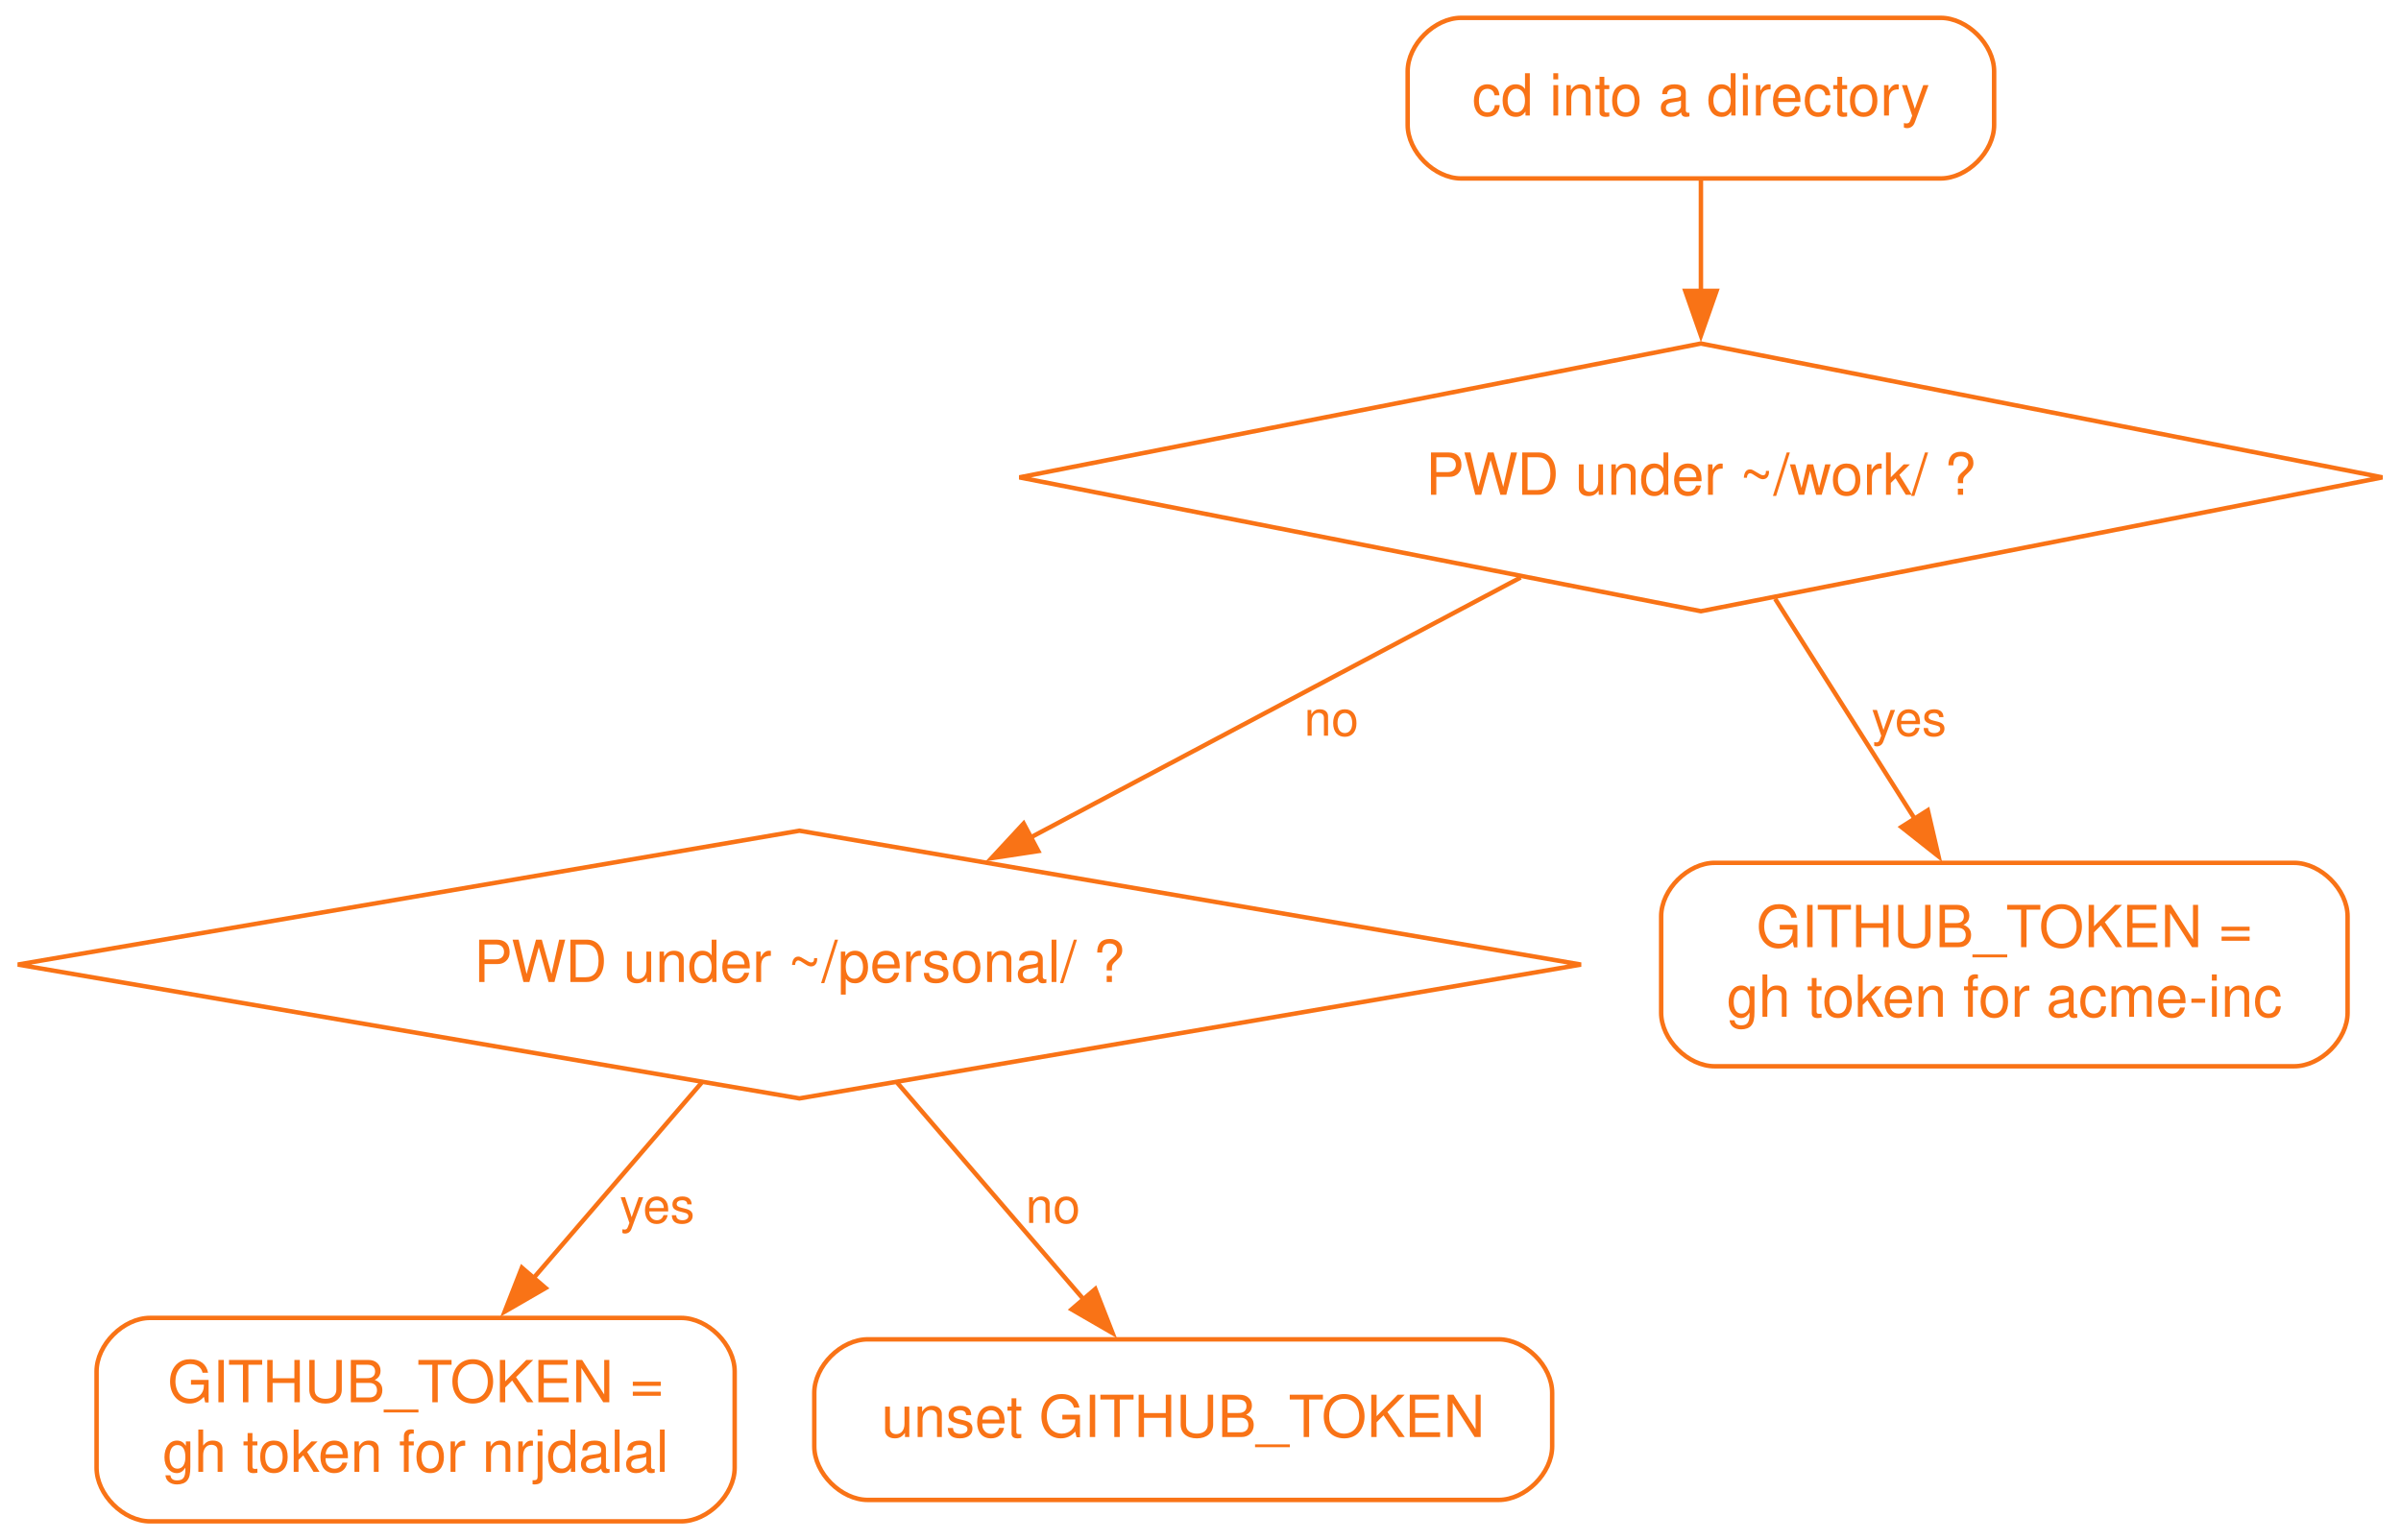
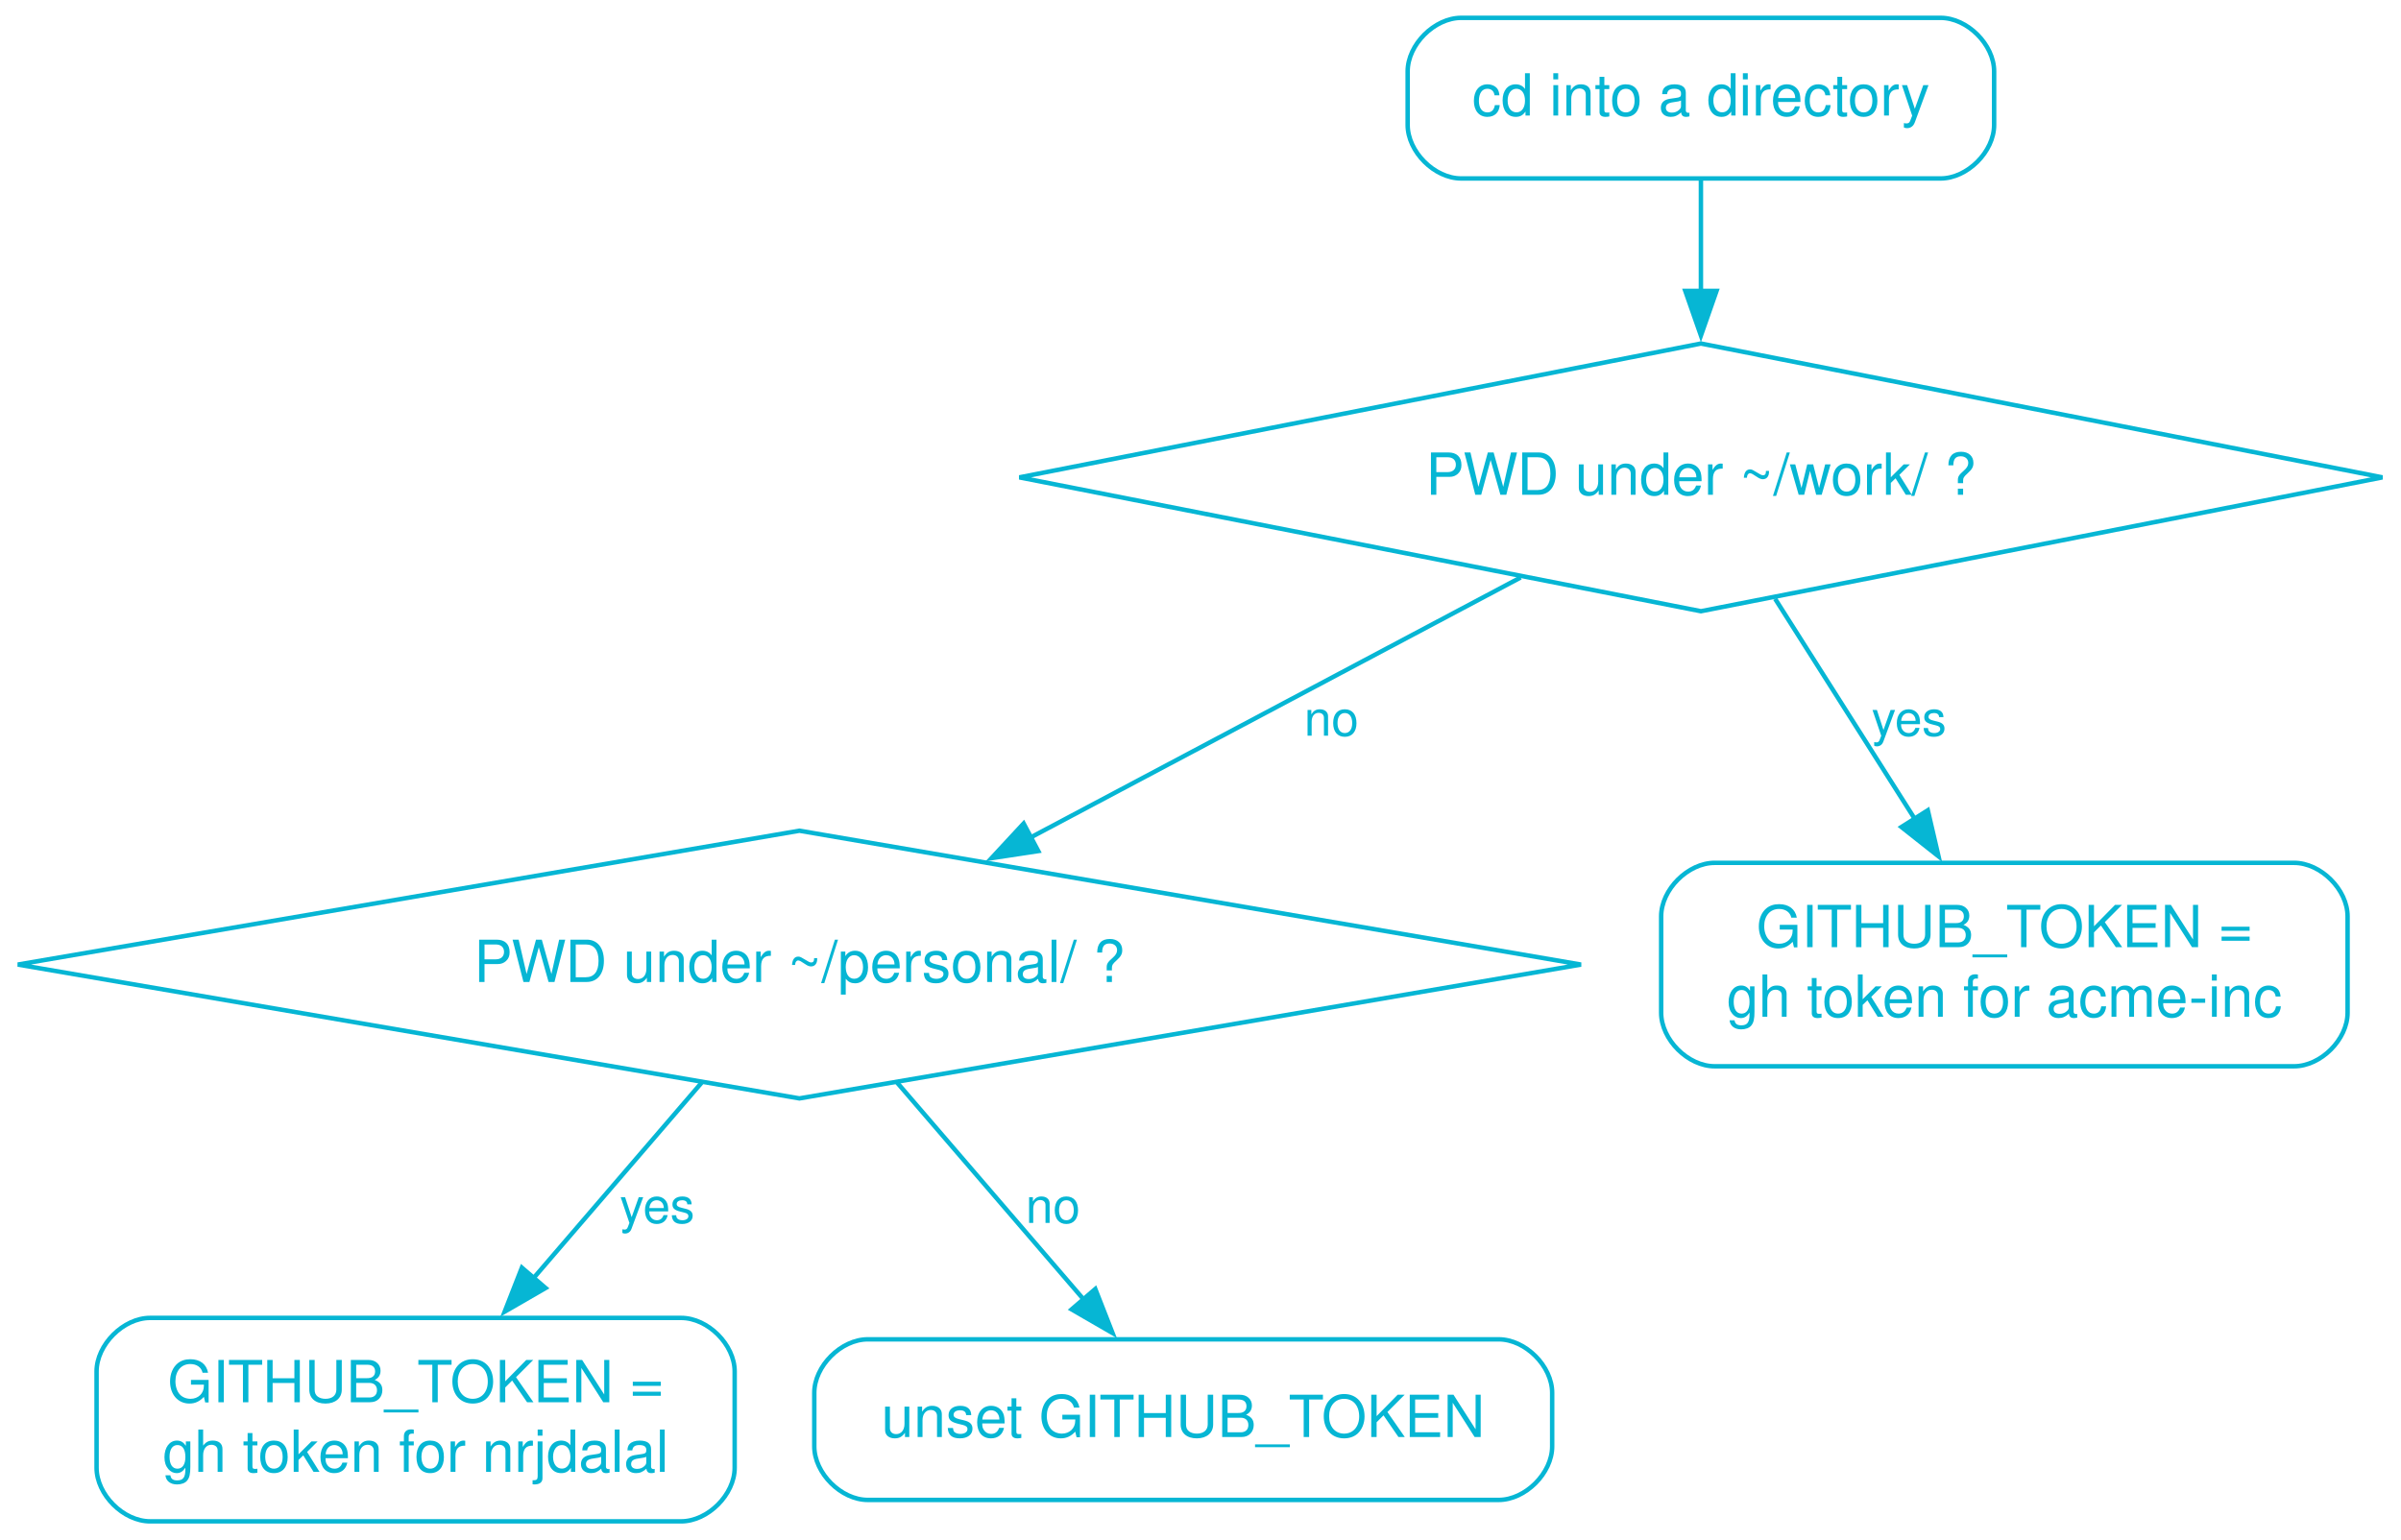
<svg xmlns="http://www.w3.org/2000/svg" width="538pt" height="460" viewBox="0 0 538 345">
  <g id="graph0" class="graph" transform="translate(4 341)">
    <g id="node1" class="node">
-       <path fill="none" stroke="#f97316" d="M430.83-337H323.42c-6 0-12 6-12 12v12c0 6 6 12 12 12h107.41c6 0 12-6 12-12v-12c0-6-6-12-12-12" />
-       <text xml:space="preserve" x="377.13" y="-315.1" fill="#f97316" font-family="Helvetica,sans-Serif" font-size="13" text-anchor="middle">cd into a directory</text>
+       <path fill="none" stroke="#06b6d4" d="M430.83-337H323.42c-6 0-12 6-12 12v12c0 6 6 12 12 12h107.41c6 0 12-6 12-12v-12c0-6-6-12-12-12" />
+       <text xml:space="preserve" x="377.13" y="-315.1" fill="#06b6d4" font-family="Helvetica,sans-Serif" font-size="13" text-anchor="middle">cd into a directory</text>
    </g>
    <g id="node2" class="node">
-       <path fill="none" stroke="#f97316" d="m377.13-264-152.71 30 152.71 30 152.7-30z" />
-       <text xml:space="preserve" x="377.13" y="-230.1" fill="#f97316" font-family="Helvetica,sans-Serif" font-size="13" text-anchor="middle">PWD under ~/work/ ?</text>
+       <path fill="none" stroke="#06b6d4" d="m377.13-264-152.71 30 152.71 30 152.7-30z" />
+       <text xml:space="preserve" x="377.13" y="-230.1" fill="#06b6d4" font-family="Helvetica,sans-Serif" font-size="13" text-anchor="middle">PWD under ~/work/ ?</text>
    </g>
    <g id="edge1" class="edge">
-       <path fill="none" stroke="#f97316" d="M377.13-300.8v25.06" />
-       <path fill="#f97316" stroke="#f97316" d="m380.63-275.79-3.5 10-3.5-10z" />
+       <path fill="none" stroke="#06b6d4" d="M377.13-300.8v25.06" />
+       <path fill="#06b6d4" stroke="#06b6d4" d="m380.63-275.79-3.5 10-3.5-10z" />
    </g>
    <g id="node3" class="node">
-       <path fill="none" stroke="#f97316" d="M175.13-154.8 0-124.8l175.13 30 175.12-30z" />
-       <text xml:space="preserve" x="175.13" y="-120.9" fill="#f97316" font-family="Helvetica,sans-Serif" font-size="13" text-anchor="middle">PWD under ~/personal/ ?</text>
+       <path fill="none" stroke="#06b6d4" d="M175.13-154.8 0-124.8l175.13 30 175.12-30z" />
+       <text xml:space="preserve" x="175.13" y="-120.9" fill="#06b6d4" font-family="Helvetica,sans-Serif" font-size="13" text-anchor="middle">PWD under ~/personal/ ?</text>
    </g>
    <g id="edge3" class="edge">
-       <path fill="none" stroke="#f97316" d="M336.73-211.56c-31.64 16.79-75.89 40.27-110.08 58.42" />
-       <path fill="#f97316" stroke="#f97316" d="m228.65-150.24-10.48 1.59 7.2-7.77z" />
-       <text xml:space="preserve" x="294.34" y="-176.1" fill="#f97316" font-family="Helvetica,sans-Serif" font-size="11" text-anchor="middle">no</text>
+       <path fill="none" stroke="#06b6d4" d="M336.73-211.56c-31.64 16.79-75.89 40.27-110.08 58.42" />
+       <path fill="#06b6d4" stroke="#06b6d4" d="m228.65-150.24-10.48 1.59 7.2-7.77z" />
+       <text xml:space="preserve" x="294.34" y="-176.1" fill="#06b6d4" font-family="Helvetica,sans-Serif" font-size="11" text-anchor="middle">no</text>
    </g>
    <g id="node4" class="node">
-       <path fill="none" stroke="#f97316" d="M510.03-147.6H380.22c-6 0-12 6-12 12v21.6c0 6 6 12 12 12h129.81c6 0 12-6 12-12v-21.6c0-6-6-12-12-12" />
-       <text xml:space="preserve" x="445.13" y="-128.7" fill="#f97316" font-family="Helvetica,sans-Serif" font-size="13" text-anchor="middle">GITHUB_TOKEN =</text>
-       <text xml:space="preserve" x="445.13" y="-113.1" fill="#f97316" font-family="Helvetica,sans-Serif" font-size="13" text-anchor="middle">gh token for acme-inc</text>
+       <path fill="none" stroke="#06b6d4" d="M510.03-147.6H380.22c-6 0-12 6-12 12v21.6c0 6 6 12 12 12h129.81c6 0 12-6 12-12v-21.6c0-6-6-12-12-12" />
+       <text xml:space="preserve" x="445.13" y="-128.7" fill="#06b6d4" font-family="Helvetica,sans-Serif" font-size="13" text-anchor="middle">GITHUB_TOKEN =</text>
+       <text xml:space="preserve" x="445.13" y="-113.1" fill="#06b6d4" font-family="Helvetica,sans-Serif" font-size="13" text-anchor="middle">gh token for acme-inc</text>
    </g>
    <g id="edge2" class="edge">
-       <path fill="none" stroke="#f97316" d="M393.76-206.78c9.51 14.99 21.49 33.89 31.49 49.65" />
-       <path fill="#f97316" stroke="#f97316" d="m427.97-159.38 2.4 10.32-8.31-6.57z" />
-       <text xml:space="preserve" x="423.76" y="-176.1" fill="#f97316" font-family="Helvetica,sans-Serif" font-size="11" text-anchor="middle">yes</text>
+       <path fill="none" stroke="#06b6d4" d="M393.76-206.78c9.51 14.99 21.49 33.89 31.49 49.65" />
+       <path fill="#06b6d4" stroke="#06b6d4" d="m427.97-159.38 2.4 10.32-8.31-6.57z" />
+       <text xml:space="preserve" x="423.76" y="-176.1" fill="#06b6d4" font-family="Helvetica,sans-Serif" font-size="11" text-anchor="middle">yes</text>
    </g>
    <g id="node5" class="node">
-       <path fill="none" stroke="#f97316" d="M148.62-45.6H29.64c-6 0-12 6-12 12V-12c0 6 6 12 12 12h118.98c6 0 12-6 12-12v-21.6c0-6-6-12-12-12" />
-       <text xml:space="preserve" x="89.13" y="-26.7" fill="#f97316" font-family="Helvetica,sans-Serif" font-size="13" text-anchor="middle">GITHUB_TOKEN =</text>
-       <text xml:space="preserve" x="89.13" y="-11.1" fill="#f97316" font-family="Helvetica,sans-Serif" font-size="13" text-anchor="middle">gh token for nrjdalal</text>
+       <path fill="none" stroke="#06b6d4" d="M148.62-45.6H29.64c-6 0-12 6-12 12V-12c0 6 6 12 12 12h118.98c6 0 12-6 12-12v-21.6c0-6-6-12-12-12" />
+       <text xml:space="preserve" x="89.13" y="-26.7" fill="#06b6d4" font-family="Helvetica,sans-Serif" font-size="13" text-anchor="middle">GITHUB_TOKEN =</text>
+       <text xml:space="preserve" x="89.13" y="-11.1" fill="#06b6d4" font-family="Helvetica,sans-Serif" font-size="13" text-anchor="middle">gh token for nrjdalal</text>
    </g>
    <g id="edge4" class="edge">
-       <path fill="none" stroke="#f97316" d="M153.2-98.31c-11.54 13.42-25.77 29.97-37.88 44.06" />
-       <path fill="#f97316" stroke="#f97316" d="m118.25-52.3-9.17 5.3 3.86-9.86z" />
-       <text xml:space="preserve" x="143.26" y="-66.9" fill="#f97316" font-family="Helvetica,sans-Serif" font-size="11" text-anchor="middle">yes</text>
+       <path fill="none" stroke="#06b6d4" d="M153.2-98.31c-11.54 13.42-25.77 29.97-37.88 44.06" />
+       <path fill="#06b6d4" stroke="#06b6d4" d="m118.25-52.3-9.17 5.3 3.86-9.86z" />
+       <text xml:space="preserve" x="143.26" y="-66.9" fill="#06b6d4" font-family="Helvetica,sans-Serif" font-size="11" text-anchor="middle">yes</text>
    </g>
    <g id="node6" class="node">
-       <path fill="none" stroke="#f97316" d="M331.8-40.8H190.46c-6 0-12 6-12 12v12c0 6 6 12 12 12H331.8c6 0 12-6 12-12v-12c0-6-6-12-12-12" />
-       <text xml:space="preserve" x="261.13" y="-18.9" fill="#f97316" font-family="Helvetica,sans-Serif" font-size="13" text-anchor="middle">unset GITHUB_TOKEN</text>
+       <path fill="none" stroke="#06b6d4" d="M331.8-40.8H190.46c-6 0-12 6-12 12v12c0 6 6 12 12 12H331.8c6 0 12-6 12-12v-12c0-6-6-12-12-12" />
+       <text xml:space="preserve" x="261.13" y="-18.9" fill="#06b6d4" font-family="Helvetica,sans-Serif" font-size="13" text-anchor="middle">unset GITHUB_TOKEN</text>
    </g>
    <g id="edge5" class="edge">
-       <path fill="none" stroke="#f97316" d="M197.05-98.31c12.9 15 29.15 33.9 42.06 48.91" />
-       <path fill="#f97316" stroke="#f97316" d="m241.43-52.08 3.86 9.87-9.17-5.3z" />
-       <text xml:space="preserve" x="231.95" y="-66.9" fill="#f97316" font-family="Helvetica,sans-Serif" font-size="11" text-anchor="middle">no</text>
+       <path fill="none" stroke="#06b6d4" d="M197.05-98.31c12.9 15 29.15 33.9 42.06 48.91" />
+       <path fill="#06b6d4" stroke="#06b6d4" d="m241.43-52.08 3.86 9.87-9.17-5.3z" />
+       <text xml:space="preserve" x="231.95" y="-66.9" fill="#06b6d4" font-family="Helvetica,sans-Serif" font-size="11" text-anchor="middle">no</text>
    </g>
  </g>
</svg>
